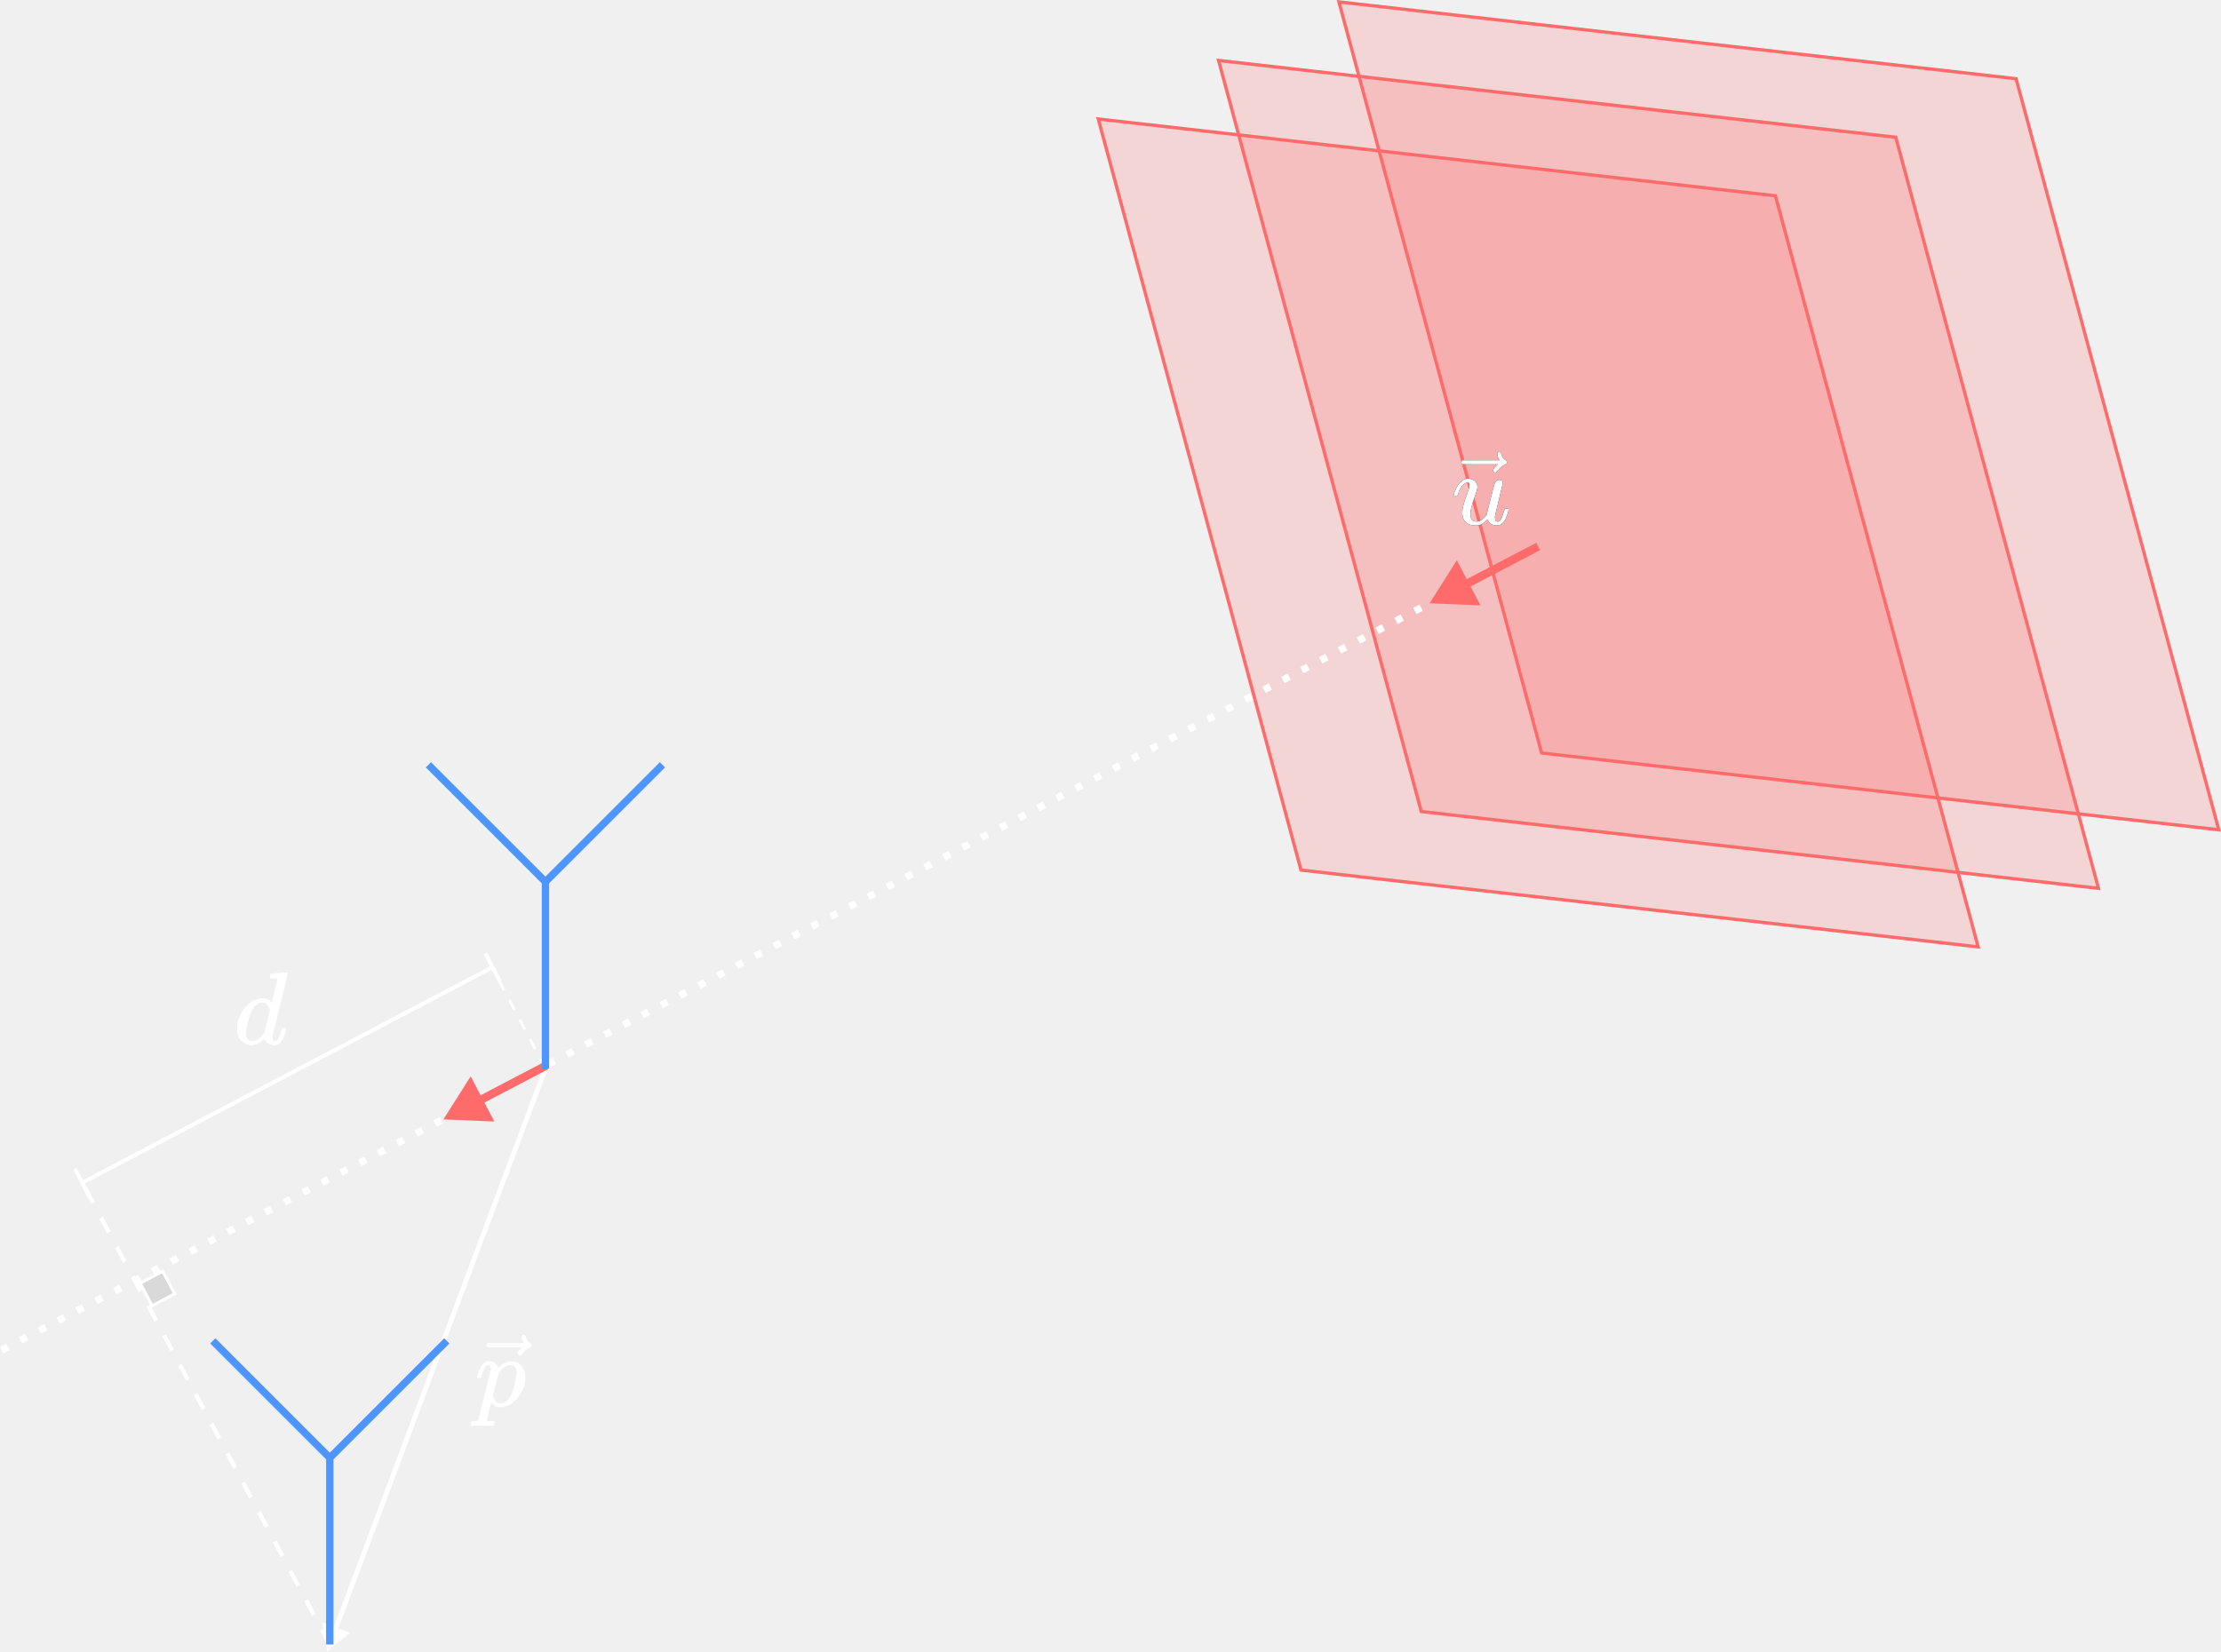
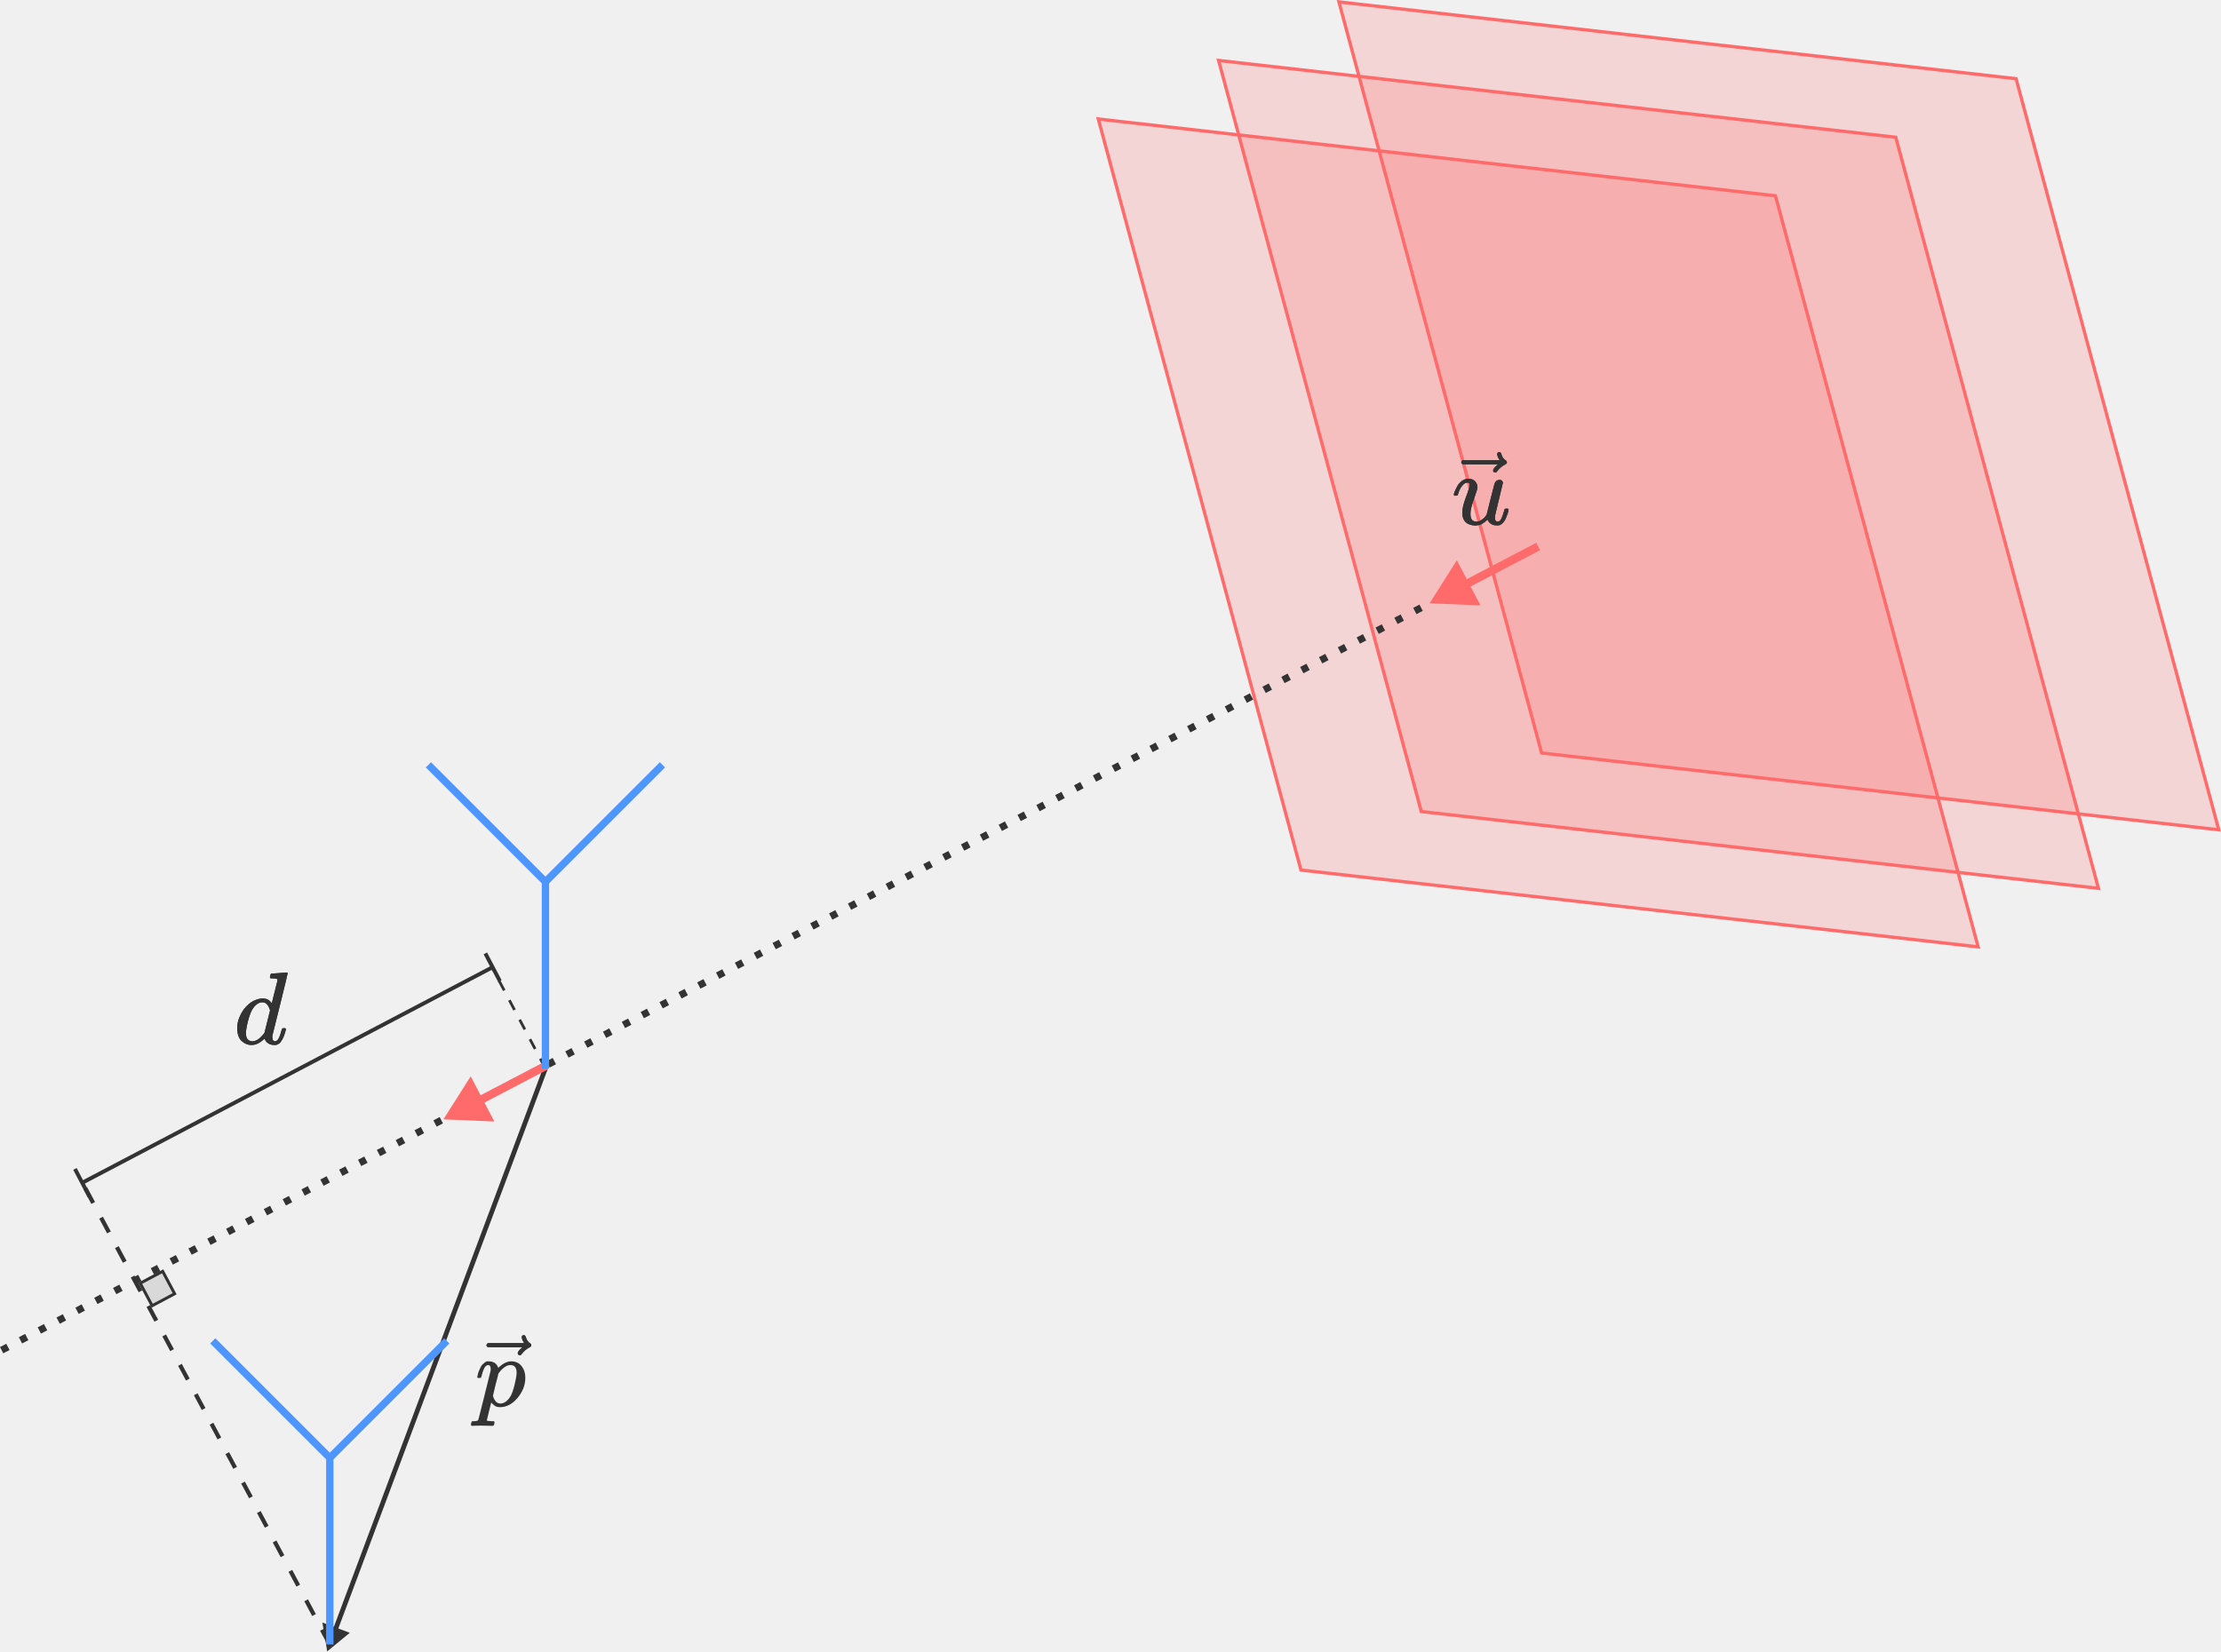
<svg xmlns="http://www.w3.org/2000/svg" width="150.812mm" height="112.162mm" viewBox="0 0 150.812 112.162" version="1.1" id="svg5" xml:space="preserve">
  <defs id="defs2">
    <marker style="overflow:visible" id="marker4388" refX="0" refY="0" orient="auto" markerWidth="1" markerHeight="8" viewBox="0 0 1 8" preserveAspectRatio="xMidYMid">
      <path style="fill:none;stroke:context-stroke;stroke-width:1" d="M 0,4 V -4" id="path4386" />
    </marker>
    <marker style="overflow:visible" id="Stop" refX="0" refY="0" orient="auto" markerWidth="1" markerHeight="8" viewBox="0 0 1 8" preserveAspectRatio="xMidYMid">
      <path style="fill:none;stroke:context-stroke;stroke-width:1" d="M 0,4 V -4" id="path171" />
    </marker>
    <marker style="overflow:visible" id="TriangleStart" refX="2" refY="0" orient="auto-start-reverse" markerWidth="5.324" markerHeight="6.155" viewBox="0 0 5.324 6.155" preserveAspectRatio="xMidYMid">
      <path transform="scale(0.5)" style="fill:context-stroke;fill-rule:evenodd;stroke:context-stroke;stroke-width:1pt" d="M 5.77,0 -2.88,5 V -5 Z" id="path135" />
    </marker>
    <marker style="overflow:visible" id="TriangleStart-0" refX="2" refY="0" orient="auto-start-reverse" markerWidth="5.324" markerHeight="6.155" viewBox="0 0 5.324 6.155" preserveAspectRatio="xMidYMid">
      <path transform="scale(0.5)" style="fill:context-stroke;fill-rule:evenodd;stroke:context-stroke;stroke-width:1pt" d="M 5.77,0 -2.88,5 V -5 Z" id="path135-8" />
    </marker>
  </defs>
  <g id="layer1" transform="translate(-27.10878,-33.07098)">
-     <g id="use5492" style="fill:#ffffff;fill-opacity:1;stroke:none;stroke-opacity:1" transform="matrix(1.461777,0,0,1.461777,-37.39355,-51.79696)">
-       <path style="color:#000000;fill:#ffffff;fill-opacity:1;stroke:none;stroke-width:0;stroke-opacity:1;-inkscape-stroke:none" d="m 56.738,103.296 q 0.005,0 0.345,-0.024 0.34,-0.024 0.349,-0.029 0.057,0 0.057,0.038 0,0.034 -0.349,1.446 -0.349,1.412 -0.359,1.441 -0.01,0.029 -0.005,0.072 0,0.201 0.134,0.201 0.043,-0.005 0.096,-0.043 0.101,-0.096 0.196,-0.46 0.029,-0.096 0.048,-0.101 0.01,-0.005 0.048,-0.005 h 0.019 0.019 q 0.072,0 0.072,0.038 0,0.024 -0.014,0.077 -0.062,0.239 -0.144,0.388 -0.081,0.148 -0.134,0.191 -0.053,0.043 -0.134,0.077 -0.038,0.01 -0.115,0.01 -0.163,0 -0.273,-0.072 -0.11,-0.072 -0.144,-0.148 l -0.029,-0.072 q -0.005,-0.005 -0.019,0.005 -0.01,0.01 -0.019,0.019 -0.282,0.268 -0.574,0.268 -0.263,0 -0.464,-0.191 -0.201,-0.191 -0.201,-0.608 0,-0.23 0.096,-0.469 0.096,-0.239 0.23,-0.412 0.225,-0.273 0.45,-0.378 0.225,-0.105 0.407,-0.105 0.268,0 0.402,0.201 0.024,0.029 0.024,0.019 0.005,-0.019 0.129,-0.522 0.124,-0.503 0.134,-0.531 0,-0.062 -0.034,-0.077 -0.034,-0.014 -0.187,-0.024 h -0.101 q -0.029,-0.029 -0.029,-0.038 0,-0.01 0.01,-0.091 0.024,-0.091 0.062,-0.091 z m -0.067,1.709 q -0.11,-0.378 -0.359,-0.378 -0.168,0 -0.321,0.148 -0.153,0.148 -0.239,0.388 -0.139,0.378 -0.196,0.785 0,0.014 0,0.053 0,0.038 -0.005,0.058 0,0.215 0.086,0.297 0.086,0.081 0.206,0.086 0.258,0 0.531,-0.345 l 0.038,-0.053 z" id="path5999" />
-       <path style="color:#000000;fill:#ffffff;fill-opacity:1;stroke:none;stroke-opacity:1;-inkscape-stroke:none" d="m 56.738,103.296 c 0.003,0 0.118,-0.008 0.345,-0.024 0.227,-0.016 0.343,-0.025 0.349,-0.029 0.038,0 0.057,0.013 0.057,0.038 0,0.022 -0.116,0.504 -0.349,1.446 -0.233,0.941 -0.353,1.422 -0.359,1.441 -0.006,0.019 -0.008,0.043 -0.005,0.072 0,0.134 0.045,0.201 0.134,0.201 0.029,-0.003 0.061,-0.018 0.096,-0.043 0.067,-0.064 0.132,-0.217 0.196,-0.46 0.019,-0.064 0.035,-0.097 0.048,-0.101 0.006,-0.003 0.022,-0.005 0.048,-0.005 h 0.019 0.019 c 0.048,0 0.072,0.013 0.072,0.038 0,0.016 -0.005,0.042 -0.014,0.077 -0.041,0.16 -0.089,0.289 -0.144,0.388 -0.054,0.099 -0.099,0.163 -0.134,0.191 -0.035,0.029 -0.08,0.054 -0.134,0.077 -0.026,0.007 -0.064,0.01 -0.115,0.01 -0.109,0 -0.199,-0.024 -0.273,-0.072 -0.073,-0.048 -0.121,-0.097 -0.144,-0.148 l -0.029,-0.072 c -0.003,-0.003 -0.01,-0.002 -0.019,0.005 -0.006,0.007 -0.013,0.013 -0.019,0.019 -0.188,0.179 -0.38,0.268 -0.574,0.268 -0.176,0 -0.33,-0.064 -0.464,-0.191 -0.134,-0.128 -0.201,-0.33 -0.201,-0.608 0,-0.153 0.032,-0.31 0.096,-0.469 0.064,-0.16 0.14,-0.297 0.23,-0.412 0.15,-0.182 0.3,-0.308 0.45,-0.378 0.15,-0.07 0.286,-0.105 0.407,-0.105 0.179,0 0.313,0.067 0.402,0.201 0.016,0.019 0.024,0.025 0.024,0.019 0.003,-0.013 0.046,-0.187 0.129,-0.522 0.083,-0.335 0.128,-0.512 0.134,-0.531 0,-0.042 -0.011,-0.067 -0.034,-0.077 -0.022,-0.01 -0.085,-0.018 -0.187,-0.024 h -0.101 c -0.019,-0.019 -0.029,-0.032 -0.029,-0.038 0,-0.007 0.003,-0.037 0.01,-0.091 0.016,-0.061 0.037,-0.091 0.062,-0.091 z m -0.067,1.709 c -0.073,-0.252 -0.193,-0.378 -0.359,-0.378 -0.112,0 -0.219,0.05 -0.321,0.148 -0.102,0.099 -0.182,0.228 -0.239,0.388 -0.093,0.252 -0.158,0.514 -0.196,0.785 v 0.053 c 0,0.025 -0.002,0.045 -0.005,0.058 0,0.144 0.029,0.243 0.086,0.297 0.057,0.054 0.126,0.083 0.206,0.086 0.172,0 0.349,-0.115 0.531,-0.345 l 0.038,-0.053 z" id="path6001" />
+     <g id="use5492" style="fill:#333333;fill-opacity:1;stroke:none;stroke-opacity:1" transform="matrix(1.461777,0,0,1.461777,-37.39355,-51.79696)">
+       <path style="color:#000000;fill:#333333;fill-opacity:1;stroke:none;stroke-width:0;stroke-opacity:1;-inkscape-stroke:none" d="m 56.738,103.296 q 0.005,0 0.345,-0.024 0.34,-0.024 0.349,-0.029 0.057,0 0.057,0.038 0,0.034 -0.349,1.446 -0.349,1.412 -0.359,1.441 -0.01,0.029 -0.005,0.072 0,0.201 0.134,0.201 0.043,-0.005 0.096,-0.043 0.101,-0.096 0.196,-0.46 0.029,-0.096 0.048,-0.101 0.01,-0.005 0.048,-0.005 h 0.019 0.019 q 0.072,0 0.072,0.038 0,0.024 -0.014,0.077 -0.062,0.239 -0.144,0.388 -0.081,0.148 -0.134,0.191 -0.053,0.043 -0.134,0.077 -0.038,0.01 -0.115,0.01 -0.163,0 -0.273,-0.072 -0.11,-0.072 -0.144,-0.148 l -0.029,-0.072 q -0.005,-0.005 -0.019,0.005 -0.01,0.01 -0.019,0.019 -0.282,0.268 -0.574,0.268 -0.263,0 -0.464,-0.191 -0.201,-0.191 -0.201,-0.608 0,-0.23 0.096,-0.469 0.096,-0.239 0.23,-0.412 0.225,-0.273 0.45,-0.378 0.225,-0.105 0.407,-0.105 0.268,0 0.402,0.201 0.024,0.029 0.024,0.019 0.005,-0.019 0.129,-0.522 0.124,-0.503 0.134,-0.531 0,-0.062 -0.034,-0.077 -0.034,-0.014 -0.187,-0.024 h -0.101 q -0.029,-0.029 -0.029,-0.038 0,-0.01 0.01,-0.091 0.024,-0.091 0.062,-0.091 z m -0.067,1.709 q -0.11,-0.378 -0.359,-0.378 -0.168,0 -0.321,0.148 -0.153,0.148 -0.239,0.388 -0.139,0.378 -0.196,0.785 0,0.014 0,0.053 0,0.038 -0.005,0.058 0,0.215 0.086,0.297 0.086,0.081 0.206,0.086 0.258,0 0.531,-0.345 l 0.038,-0.053 z" id="path5999" />
+       <path style="color:#000000;fill:#333333;fill-opacity:1;stroke:none;stroke-opacity:1;-inkscape-stroke:none" d="m 56.738,103.296 c 0.003,0 0.118,-0.008 0.345,-0.024 0.227,-0.016 0.343,-0.025 0.349,-0.029 0.038,0 0.057,0.013 0.057,0.038 0,0.022 -0.116,0.504 -0.349,1.446 -0.233,0.941 -0.353,1.422 -0.359,1.441 -0.006,0.019 -0.008,0.043 -0.005,0.072 0,0.134 0.045,0.201 0.134,0.201 0.029,-0.003 0.061,-0.018 0.096,-0.043 0.067,-0.064 0.132,-0.217 0.196,-0.46 0.019,-0.064 0.035,-0.097 0.048,-0.101 0.006,-0.003 0.022,-0.005 0.048,-0.005 h 0.019 0.019 c 0.048,0 0.072,0.013 0.072,0.038 0,0.016 -0.005,0.042 -0.014,0.077 -0.041,0.16 -0.089,0.289 -0.144,0.388 -0.054,0.099 -0.099,0.163 -0.134,0.191 -0.035,0.029 -0.08,0.054 -0.134,0.077 -0.026,0.007 -0.064,0.01 -0.115,0.01 -0.109,0 -0.199,-0.024 -0.273,-0.072 -0.073,-0.048 -0.121,-0.097 -0.144,-0.148 l -0.029,-0.072 c -0.003,-0.003 -0.01,-0.002 -0.019,0.005 -0.006,0.007 -0.013,0.013 -0.019,0.019 -0.188,0.179 -0.38,0.268 -0.574,0.268 -0.176,0 -0.33,-0.064 -0.464,-0.191 -0.134,-0.128 -0.201,-0.33 -0.201,-0.608 0,-0.153 0.032,-0.31 0.096,-0.469 0.064,-0.16 0.14,-0.297 0.23,-0.412 0.15,-0.182 0.3,-0.308 0.45,-0.378 0.15,-0.07 0.286,-0.105 0.407,-0.105 0.179,0 0.313,0.067 0.402,0.201 0.016,0.019 0.024,0.025 0.024,0.019 0.003,-0.013 0.046,-0.187 0.129,-0.522 0.083,-0.335 0.128,-0.512 0.134,-0.531 0,-0.042 -0.011,-0.067 -0.034,-0.077 -0.022,-0.01 -0.085,-0.018 -0.187,-0.024 h -0.101 c -0.019,-0.019 -0.029,-0.032 -0.029,-0.038 0,-0.007 0.003,-0.037 0.01,-0.091 0.016,-0.061 0.037,-0.091 0.062,-0.091 z m -0.067,1.709 c -0.073,-0.252 -0.193,-0.378 -0.359,-0.378 -0.112,0 -0.219,0.05 -0.321,0.148 -0.102,0.099 -0.182,0.228 -0.239,0.388 -0.093,0.252 -0.158,0.514 -0.196,0.785 v 0.053 c 0,0.025 -0.002,0.045 -0.005,0.058 0,0.144 0.029,0.243 0.086,0.297 0.057,0.054 0.126,0.083 0.206,0.086 0.172,0 0.349,-0.115 0.531,-0.345 l 0.038,-0.053 z" id="path6001" />
    </g>
    <rect style="fill:#ff6b6b;fill-opacity:0.2;stroke:#ff6b6b;stroke-width:0.241;stroke-opacity:1" id="rect587" width="46.276" height="52.837" x="94.043" y="31.645" transform="matrix(0.9936261,0.1127262,0.2604712,0.9654816,0,0)" />
    <rect style="fill:#ff6b6b;fill-opacity:0.2;stroke:#ff6b6b;stroke-width:0.241;stroke-opacity:1" id="rect587-7" width="46.276" height="52.837" x="103.638" y="26.406" transform="matrix(0.9936261,0.1127262,0.2604712,0.9654816,0,0)" />
    <rect style="fill:#ff6b6b;fill-opacity:0.2;stroke:#ff6b6b;stroke-width:0.241;stroke-opacity:1" id="rect587-7-2" width="46.276" height="52.837" x="113.234" y="21.167" transform="matrix(0.9936261,0.1127262,0.2604712,0.9654816,0,0)" />
    <path style="fill:#ff6b6b;fill-opacity:1;stroke:#ff6b6b;stroke-width:0.563;stroke-dasharray:none;stroke-opacity:1;marker-end:url(#TriangleStart)" d="m 131.558,70.186 -6.604,3.455" id="path1247" />
-     <path style="fill:#808080;fill-opacity:0.2;stroke:#ffffff;stroke-width:0.323;stroke-dasharray:none;stroke-dashoffset:0;marker-start:url(#TriangleStart)" d="M 49.503,144.764 64.146,105.64" id="path1502-7" />
-     <path style="fill:#808080;fill-opacity:0.2;stroke:#ffffff;stroke-width:0.187;stroke-dasharray:0.749, 0.749;stroke-dashoffset:0" d="M 64.146,105.64 60.494,98.73" id="path1561" />
-     <path style="fill:#808080;fill-opacity:0.2;stroke:#ffffff;stroke-width:0.284;stroke-dasharray:1.134, 1.134;stroke-dashoffset:0" d="M 49.503,144.764 32.699,113.4" id="path1561-3" />
-     <path style="fill:none;fill-opacity:1;stroke:#ffffff;stroke-width:0.481;stroke-dasharray:0.481, 0.963;stroke-dashoffset:0;stroke-opacity:1" d="M 27.22,124.776 124.18,74.047" id="path981" />
+     <path style="fill:#808080;fill-opacity:0.2;stroke:#333333;stroke-width:0.323;stroke-dasharray:none;stroke-dashoffset:0;stroke-opacity:1;marker-start:url(#TriangleStart)" d="M 49.503,144.764 64.146,105.64" id="path1502-7" />
+     <path style="fill:#808080;fill-opacity:0.2;stroke:#333333;stroke-width:0.187;stroke-dasharray:0.749, 0.749;stroke-dashoffset:0;stroke-opacity:1" d="M 64.146,105.64 60.494,98.73" id="path1561" />
+     <path style="fill:#808080;fill-opacity:0.2;stroke:#333333;stroke-width:0.284;stroke-dasharray:1.134, 1.134;stroke-dashoffset:0;stroke-opacity:1" d="M 49.503,144.764 32.699,113.4" id="path1561-3" />
+     <path style="fill:none;fill-opacity:1;stroke:#333333;stroke-width:0.481;stroke-dasharray:0.481, 0.963;stroke-dashoffset:0;stroke-opacity:1" d="M 27.22,124.776 124.18,74.047" id="path981" />
    <path style="fill:#808080;fill-opacity:0.2;stroke:#ff6b6b;stroke-width:0.563;stroke-dasharray:none;stroke-opacity:1;marker-end:url(#TriangleStart-0)" d="m 64.197,105.447 -6.206,3.247" id="path1247-4" />
-     <path style="fill:none;fill-opacity:1;stroke:#ffffff;stroke-width:0.265;stroke-dasharray:none;stroke-dashoffset:0;stroke-opacity:1;marker-start:url(#Stop);marker-end:url(#marker4388)" d="M 32.692,113.404 60.558,98.763" id="path4118" />
-     <path id="rect5421" style="fill:#808080;fill-opacity:0.2;stroke:#ffffff;stroke-width:0.2;stroke-dasharray:none" d="m 36.629,120.23 1.526,-0.812 0.812,1.526 -1.526,0.812 z" />
+     <path style="fill:none;fill-opacity:1;stroke:#333333;stroke-width:0.265;stroke-dasharray:none;stroke-dashoffset:0;stroke-opacity:1;marker-start:url(#Stop);marker-end:url(#marker4388)" d="M 32.692,113.404 60.558,98.763" id="path4118" />
+     <path id="rect5421" style="fill:#808080;fill-opacity:0.2;stroke:#333333;stroke-width:0.2;stroke-dasharray:none;stroke-opacity:1" d="m 36.629,120.23 1.526,-0.812 0.812,1.526 -1.526,0.812 z" />
    <path id="path3102" style="fill:none;stroke:#4d96ff;stroke-width:0.5;stroke-dasharray:none;stroke-opacity:1" d="m 49.503,132.088 -7.946,-7.946 m 7.946,20.623 v -12.676 l 7.946,-7.946" />
    <path id="path3102-4" style="fill:none;stroke:#4d96ff;stroke-width:0.5;stroke-dasharray:none;stroke-opacity:1" d="m 64.146,92.963 -7.946,-7.946 m 7.946,20.623 V 92.963 l 7.946,-7.946" />
-     <g data-mml-node="mover" id="g4951" transform="matrix(0.00701736,0,0,-0.00701736,125.679,68.68722)" style="fill:#000000;stroke:#ffffff;stroke-width:0">
-       <g data-mml-node="mi" id="g4945">
-         <g id="use4943">
-           <path style="color:#000000;stroke:none;-inkscape-stroke:none" d="m 21,287 q 0,8 9,31 9,23 25,52 16,29 44,50 28,21 59,22 46,0 69,-25 23,-25 23,-59 0,-18 -34,-112 -34,-94 -34,-141 0,-43 14,-60 14,-17 42,-18 28,-1 53,17 25,18 37,34 l 11,17 q 2,4 38,152 30,120 36,140 6,20 14,29 17,15 36,15 17,0 25,-10 8,-10 8,-19 L 420,84 q -1,-5 -1,-16 0,-25 7,-33 7,-8 21,-9 22,3 35,31 13,28 30,88 2,8 20,8 19,0 19,-9 -1,-5 -2,-14 -1,-9 -9,-32 -8,-23 -17,-43 -9,-20 -25,-38 -16,-18 -36,-25 -8,-2 -24,-2 -66,0 -91,56 -2,-1 -11,-10 -9,-9 -18,-15 -9,-6 -22,-15 -13,-9 -29,-12 -16,-3 -34,-5 -44,0 -78,18 -52,31 -52,106 0,57 35,149 35,92 35,117 0,1 0,2 0,9 0,12 0,3 -4,7 -4,4 -11,4 h -4 Q 131,404 112,385 93,366 82,344 71,322 65,302 59,282 57,280 55,278 41,278 H 27 q -6,6 -6,9 z" id="path5056" />
-           <path style="color:#000000;fill:#ffffff;stroke:none;-inkscape-stroke:none" d="m 21,287 c 0,5.333 3,15.667 9,31 6,15.333 14.333,32.667 25,52 10.667,19.333 25.333,36 44,50 18.667,14 38.333,21.333 59,22 30.667,0 53.667,-8.333 69,-25 15.333,-16.667 23,-36.333 23,-59 0,-12 -11.333,-49.333 -34,-112 -22.667,-62.667 -34,-109.667 -34,-141 0,-28.667 4.667,-48.667 14,-60 9.333,-11.333 23.333,-17.333 42,-18 18.667,-0.667 36.333,5 53,17 16.667,12 29,23.333 37,34 l 11,17 c 1.333,2.667 14,53.333 38,152 20,80 32,126.667 36,140 4,13.333 8.667,23 14,29 11.333,10 23.333,15 36,15 11.333,0 19.667,-3.333 25,-10 5.333,-6.667 8,-13 8,-19 L 420,84 c -0.667,-3.333 -1,-8.667 -1,-16 0,-16.667 2.333,-27.667 7,-33 4.667,-5.333 11.667,-8.333 21,-9 14.667,2 26.333,12.333 35,31 8.667,18.667 18.667,48 30,88 1.333,5.333 8,8 20,8 12.667,0 19,-3 19,-9 -0.667,-3.333 -1.333,-8 -2,-14 -0.667,-6 -3.667,-16.667 -9,-32 C 534.667,82.667 529,68.333 523,55 517,41.667 508.667,29 498,17 487.333,5 475.333,-3.333 462,-8 c -5.333,-1.333 -13.333,-2 -24,-2 -44,0 -74.333,18.667 -91,56 -1.333,-0.667 -5,-4 -11,-10 C 330,30 324,25 318,21 312,17 304.667,12 296,6 287.333,6e-6 277.667,-4 267,-6 c -10.667,-2 -22,-3.667 -34,-5 -29.333,0 -55.333,6 -78,18 -34.667,20.667 -52,56 -52,106 0,38 11.667,87.667 35,149 23.333,61.333 35,100.333 35,117 v 2 12 c 0,2 -1.333,4.333 -4,7 -2.667,2.667 -6.333,4 -11,4 h -4 c -15.333,0 -29.333,-6.333 -42,-19 C 99.333,372.333 89.333,358.667 82,344 74.667,329.333 69,315.333 65,302 61,288.667 58.333,281.333 57,280 55.667,278.667 50.333,278 41,278 H 27 c -4,4 -6,7 -6,9 z" id="path5058" />
+     <g data-mml-node="mover" id="g4951" transform="matrix(0.00701736,0,0,-0.00701736,125.679,68.68722)" style="fill:#333333;fill-opacity:1;stroke:#ffffff;stroke-width:0">
+       <g data-mml-node="mi" id="g4945" style="fill:#333333;fill-opacity:1">
+         <g id="use4943" style="fill:#333333;fill-opacity:1">
+           <path style="color:#000000;fill:#333333;fill-opacity:1;stroke:none;-inkscape-stroke:none" d="m 21,287 q 0,8 9,31 9,23 25,52 16,29 44,50 28,21 59,22 46,0 69,-25 23,-25 23,-59 0,-18 -34,-112 -34,-94 -34,-141 0,-43 14,-60 14,-17 42,-18 28,-1 53,17 25,18 37,34 l 11,17 q 2,4 38,152 30,120 36,140 6,20 14,29 17,15 36,15 17,0 25,-10 8,-10 8,-19 L 420,84 q -1,-5 -1,-16 0,-25 7,-33 7,-8 21,-9 22,3 35,31 13,28 30,88 2,8 20,8 19,0 19,-9 -1,-5 -2,-14 -1,-9 -9,-32 -8,-23 -17,-43 -9,-20 -25,-38 -16,-18 -36,-25 -8,-2 -24,-2 -66,0 -91,56 -2,-1 -11,-10 -9,-9 -18,-15 -9,-6 -22,-15 -13,-9 -29,-12 -16,-3 -34,-5 -44,0 -78,18 -52,31 -52,106 0,57 35,149 35,92 35,117 0,1 0,2 0,9 0,12 0,3 -4,7 -4,4 -11,4 h -4 Q 131,404 112,385 93,366 82,344 71,322 65,302 59,282 57,280 55,278 41,278 H 27 q -6,6 -6,9 z" id="path5056" />
+           <path style="color:#000000;fill:#333333;fill-opacity:1;stroke:none;-inkscape-stroke:none" d="m 21,287 c 0,5.333 3,15.667 9,31 6,15.333 14.333,32.667 25,52 10.667,19.333 25.333,36 44,50 18.667,14 38.333,21.333 59,22 30.667,0 53.667,-8.333 69,-25 15.333,-16.667 23,-36.333 23,-59 0,-12 -11.333,-49.333 -34,-112 -22.667,-62.667 -34,-109.667 -34,-141 0,-28.667 4.667,-48.667 14,-60 9.333,-11.333 23.333,-17.333 42,-18 18.667,-0.667 36.333,5 53,17 16.667,12 29,23.333 37,34 l 11,17 c 1.333,2.667 14,53.333 38,152 20,80 32,126.667 36,140 4,13.333 8.667,23 14,29 11.333,10 23.333,15 36,15 11.333,0 19.667,-3.333 25,-10 5.333,-6.667 8,-13 8,-19 L 420,84 c -0.667,-3.333 -1,-8.667 -1,-16 0,-16.667 2.333,-27.667 7,-33 4.667,-5.333 11.667,-8.333 21,-9 14.667,2 26.333,12.333 35,31 8.667,18.667 18.667,48 30,88 1.333,5.333 8,8 20,8 12.667,0 19,-3 19,-9 -0.667,-3.333 -1.333,-8 -2,-14 -0.667,-6 -3.667,-16.667 -9,-32 C 534.667,82.667 529,68.333 523,55 517,41.667 508.667,29 498,17 487.333,5 475.333,-3.333 462,-8 c -5.333,-1.333 -13.333,-2 -24,-2 -44,0 -74.333,18.667 -91,56 -1.333,-0.667 -5,-4 -11,-10 C 330,30 324,25 318,21 312,17 304.667,12 296,6 287.333,6e-6 277.667,-4 267,-6 c -10.667,-2 -22,-3.667 -34,-5 -29.333,0 -55.333,6 -78,18 -34.667,20.667 -52,56 -52,106 0,38 11.667,87.667 35,149 23.333,61.333 35,100.333 35,117 v 2 12 c 0,2 -1.333,4.333 -4,7 -2.667,2.667 -6.333,4 -11,4 h -4 c -15.333,0 -29.333,-6.333 -42,-19 C 99.333,372.333 89.333,358.667 82,344 74.667,329.333 69,315.333 65,302 61,288.667 58.333,281.333 57,280 55.667,278.667 50.333,278 41,278 H 27 c -4,4 -6,7 -6,9 z" id="path5058" />
        </g>
      </g>
-       <g data-mml-node="mo" transform="translate(63.8,-14)" id="g4949">
-         <g id="use4947">
-           <path style="color:#000000;stroke:none;-inkscape-stroke:none" d="m 377,694 q 0,8 5,14 5,6 15,6 7,0 12,-5 5,-4 10,-19 10,-37 41,-57 11,-7 11,-18 0,-9 -3,-12 -3,-3 -14,-9 -43,-22 -75,-63 -2,-2 -5,-6 -3,-4 -5,-6 -2,-2 -5,-2 -3,0 -7,-1 -7,0 -13,5 -6,5 -7,15 0,19 47,59 H 213 l -171,1 q -13,9 -13,19 0,7 13,20 h 359 q -24,38 -24,59 z" id="path5062" />
-           <path style="color:#000000;fill:#ffffff;stroke:none;-inkscape-stroke:none" d="m 377,694 c 0,5.333 1.667,10 5,14 3.333,4 8.333,6 15,6 4.667,0 8.667,-1.667 12,-5 3.333,-2.667 6.667,-9 10,-19 6.667,-24.667 20.333,-43.667 41,-57 7.333,-4.667 11,-10.667 11,-18 0,-6 -1,-10 -3,-12 -2,-2 -6.667,-5 -14,-9 -28.667,-14.667 -53.667,-35.667 -75,-63 -1.333,-1.333 -3,-3.333 -5,-6 -2,-2.667 -3.667,-4.667 -5,-6 -1.333,-1.333 -3,-2 -5,-2 -2,0 -4.333,-0.333 -7,-1 -4.667,0 -9,1.667 -13,5 -4,3.333 -6.333,8.333 -7,15 0,12.667 15.667,32.333 47,59 H 213 l -171,1 c -8.667,6 -13,12.333 -13,19 0,4.667 4.333,11.333 13,20 h 359 c -16,25.333 -24,45 -24,59 z" id="path5064" />
+       <g data-mml-node="mo" transform="translate(63.8,-14)" id="g4949" style="fill:#333333;fill-opacity:1">
+         <g id="use4947" style="fill:#333333;fill-opacity:1">
+           <path style="color:#000000;fill:#333333;fill-opacity:1;stroke:none;-inkscape-stroke:none" d="m 377,694 q 0,8 5,14 5,6 15,6 7,0 12,-5 5,-4 10,-19 10,-37 41,-57 11,-7 11,-18 0,-9 -3,-12 -3,-3 -14,-9 -43,-22 -75,-63 -2,-2 -5,-6 -3,-4 -5,-6 -2,-2 -5,-2 -3,0 -7,-1 -7,0 -13,5 -6,5 -7,15 0,19 47,59 H 213 l -171,1 q -13,9 -13,19 0,7 13,20 h 359 q -24,38 -24,59 z" id="path5062" />
+           <path style="color:#000000;fill:#333333;fill-opacity:1;stroke:none;-inkscape-stroke:none" d="m 377,694 c 0,5.333 1.667,10 5,14 3.333,4 8.333,6 15,6 4.667,0 8.667,-1.667 12,-5 3.333,-2.667 6.667,-9 10,-19 6.667,-24.667 20.333,-43.667 41,-57 7.333,-4.667 11,-10.667 11,-18 0,-6 -1,-10 -3,-12 -2,-2 -6.667,-5 -14,-9 -28.667,-14.667 -53.667,-35.667 -75,-63 -1.333,-1.333 -3,-3.333 -5,-6 -2,-2.667 -3.667,-4.667 -5,-6 -1.333,-1.333 -3,-2 -5,-2 -2,0 -4.333,-0.333 -7,-1 -4.667,0 -9,1.667 -13,5 -4,3.333 -6.333,8.333 -7,15 0,12.667 15.667,32.333 47,59 H 213 l -171,1 c -8.667,6 -13,12.333 -13,19 0,4.667 4.333,11.333 13,20 h 359 c -16,25.333 -24,45 -24,59 z" id="path5064" />
        </g>
      </g>
    </g>
-     <g data-mml-node="mover" id="g6494" transform="matrix(0.00689119,0,0,-0.00689119,59.35508,128.578)" style="fill:#ffffff;fill-opacity:1;stroke:#000000;stroke-width:0">
-       <g data-mml-node="mi" id="g6488" style="fill:#ffffff;fill-opacity:1">
-         <g id="use6486" style="fill:#ffffff;fill-opacity:1">
-           <path style="color:#000000;fill:#ffffff;fill-opacity:1;stroke:none;-inkscape-stroke:none" d="m 23,287 q 1,3 2,8 1,5 5,22 4,17 10,31 6,14 15,33 9,19 20,30 11,11 26,22 15,11 33,9 75,0 96,-64 l 10,9 q 62,55 118,55 65,0 102,-47 37,-47 37,-114 0,-108 -76,-199 -76,-91 -172,-92 -22,0 -39,6 -11,5 -23,15 -12,10 -19,17 l -7,8 q -1,-1 -22,-87 -21,-86 -21,-87 0,-6 8,-7 8,-1 37,-3 h 25 q 6,-7 6,-9 0,-2 -3,-18 -3,-12 -6,-15 -3,-3 -13,-4 -2,0 -11,0 -9,0 -34,1 -25,1 -62,1 -70,0 -89,-2 h -8 q -7,7 -7,11 2,27 13,35 h 20 q 34,1 39,12 3,6 61,239 58,233 61,247 1,5 1,14 0,41 -25,41 -22,0 -37,-28 Q 79,349 71,316 63,283 59,280 57,278 43,278 H 29 q -6,6 -6,9 z M 178,102 q 22,-76 74,-76 30,0 58,23 28,23 46,58 18,34 36,108 18,74 19,110 v 6 q 0,74 -61,74 -11,0 -22,-3 -11,-3 -22,-9 -11,-6 -20,-13 -9,-7 -17,-15 -8,-8 -15,-15 -7,-7 -11,-14 -4,-7 -8,-10 l -3,-4 q 0,-1 -3,-14 -3,-13 -11,-44 -8,-31 -14,-52 -26,-106 -26,-110 z" id="path7020" />
-           <path style="color:#000000;fill:#ffffff;fill-opacity:1;stroke:none;-inkscape-stroke:none" d="m 118,-138 c 0,0.021 0.006,0.07 0.019,0.146 0.014,0.076 0.035,0.179 0.062,0.311 -0.027,-0.132 -0.047,-0.236 -0.061,-0.312 C 118.008,-137.932 118,-137.979 118,-138 Z" id="path7022" />
+     <g data-mml-node="mover" id="g6494" transform="matrix(0.00689119,0,0,-0.00689119,59.35508,128.578)" style="fill:#333333;fill-opacity:1;stroke:#000000;stroke-width:0">
+       <g data-mml-node="mi" id="g6488" style="fill:#333333;fill-opacity:1">
+         <g id="use6486" style="fill:#333333;fill-opacity:1">
+           <path style="color:#000000;fill:#333333;fill-opacity:1;stroke:none;-inkscape-stroke:none" d="m 23,287 q 1,3 2,8 1,5 5,22 4,17 10,31 6,14 15,33 9,19 20,30 11,11 26,22 15,11 33,9 75,0 96,-64 l 10,9 q 62,55 118,55 65,0 102,-47 37,-47 37,-114 0,-108 -76,-199 -76,-91 -172,-92 -22,0 -39,6 -11,5 -23,15 -12,10 -19,17 l -7,8 q -1,-1 -22,-87 -21,-86 -21,-87 0,-6 8,-7 8,-1 37,-3 h 25 q 6,-7 6,-9 0,-2 -3,-18 -3,-12 -6,-15 -3,-3 -13,-4 -2,0 -11,0 -9,0 -34,1 -25,1 -62,1 -70,0 -89,-2 h -8 q -7,7 -7,11 2,27 13,35 h 20 q 34,1 39,12 3,6 61,239 58,233 61,247 1,5 1,14 0,41 -25,41 -22,0 -37,-28 Q 79,349 71,316 63,283 59,280 57,278 43,278 H 29 q -6,6 -6,9 z M 178,102 q 22,-76 74,-76 30,0 58,23 28,23 46,58 18,34 36,108 18,74 19,110 v 6 q 0,74 -61,74 -11,0 -22,-3 -11,-3 -22,-9 -11,-6 -20,-13 -9,-7 -17,-15 -8,-8 -15,-15 -7,-7 -11,-14 -4,-7 -8,-10 l -3,-4 q 0,-1 -3,-14 -3,-13 -11,-44 -8,-31 -14,-52 -26,-106 -26,-110 z" id="path7020" />
+           <path style="color:#000000;fill:#333333;fill-opacity:1;stroke:none;-inkscape-stroke:none" d="m 118,-138 c 0,0.021 0.006,0.07 0.019,0.146 0.014,0.076 0.035,0.179 0.062,0.311 -0.027,-0.132 -0.047,-0.236 -0.061,-0.312 C 118.008,-137.932 118,-137.979 118,-138 Z" id="path7022" />
        </g>
      </g>
-       <g data-mml-node="mo" transform="translate(84.8,-14)" id="g6492" style="fill:#ffffff;fill-opacity:1">
-         <g id="use6490" style="fill:#ffffff;fill-opacity:1">
-           <path style="color:#000000;fill:#ffffff;fill-opacity:1;stroke:none;-inkscape-stroke:none" d="m 377,694 q 0,8 5,14 5,6 15,6 7,0 12,-5 5,-4 10,-19 10,-37 41,-57 11,-7 11,-18 0,-9 -3,-12 -3,-3 -14,-9 -43,-22 -75,-63 -2,-2 -5,-6 -3,-4 -5,-6 -2,-2 -5,-2 -3,0 -7,-1 -7,0 -13,5 -6,5 -7,15 0,19 47,59 H 213 l -171,1 q -13,9 -13,19 0,7 13,20 h 359 q -24,38 -24,59 z" id="path7026" />
-           <path style="color:#000000;fill:#ffffff;fill-opacity:1;stroke:none;-inkscape-stroke:none" d="m 377,694 c 0,5.333 1.667,10 5,14 3.333,4 8.333,6 15,6 4.667,0 8.667,-1.667 12,-5 3.333,-2.667 6.667,-9 10,-19 6.667,-24.667 20.333,-43.667 41,-57 7.333,-4.667 11,-10.667 11,-18 0,-6 -1,-10 -3,-12 -2,-2 -6.667,-5 -14,-9 -28.667,-14.667 -53.667,-35.667 -75,-63 -1.333,-1.333 -3,-3.333 -5,-6 -2,-2.667 -3.667,-4.667 -5,-6 -1.333,-1.333 -3,-2 -5,-2 -2,0 -4.333,-0.333 -7,-1 -4.667,0 -9,1.667 -13,5 -4,3.333 -6.333,8.333 -7,15 0,12.667 15.667,32.333 47,59 H 213 l -171,1 c -8.667,6 -13,12.333 -13,19 0,4.667 4.333,11.333 13,20 h 359 c -16,25.333 -24,45 -24,59 z" id="path7028" />
+       <g data-mml-node="mo" transform="translate(84.8,-14)" id="g6492" style="fill:#333333;fill-opacity:1">
+         <g id="use6490" style="fill:#333333;fill-opacity:1">
+           <path style="color:#000000;fill:#333333;fill-opacity:1;stroke:none;-inkscape-stroke:none" d="m 377,694 q 0,8 5,14 5,6 15,6 7,0 12,-5 5,-4 10,-19 10,-37 41,-57 11,-7 11,-18 0,-9 -3,-12 -3,-3 -14,-9 -43,-22 -75,-63 -2,-2 -5,-6 -3,-4 -5,-6 -2,-2 -5,-2 -3,0 -7,-1 -7,0 -13,5 -6,5 -7,15 0,19 47,59 H 213 l -171,1 q -13,9 -13,19 0,7 13,20 h 359 q -24,38 -24,59 z" id="path7026" />
+           <path style="color:#000000;fill:#333333;fill-opacity:1;stroke:none;-inkscape-stroke:none" d="m 377,694 c 0,5.333 1.667,10 5,14 3.333,4 8.333,6 15,6 4.667,0 8.667,-1.667 12,-5 3.333,-2.667 6.667,-9 10,-19 6.667,-24.667 20.333,-43.667 41,-57 7.333,-4.667 11,-10.667 11,-18 0,-6 -1,-10 -3,-12 -2,-2 -6.667,-5 -14,-9 -28.667,-14.667 -53.667,-35.667 -75,-63 -1.333,-1.333 -3,-3.333 -5,-6 -2,-2.667 -3.667,-4.667 -5,-6 -1.333,-1.333 -3,-2 -5,-2 -2,0 -4.333,-0.333 -7,-1 -4.667,0 -9,1.667 -13,5 -4,3.333 -6.333,8.333 -7,15 0,12.667 15.667,32.333 47,59 H 213 l -171,1 c -8.667,6 -13,12.333 -13,19 0,4.667 4.333,11.333 13,20 h 359 c -16,25.333 -24,45 -24,59 z" id="path7028" />
        </g>
      </g>
    </g>
  </g>
</svg>
